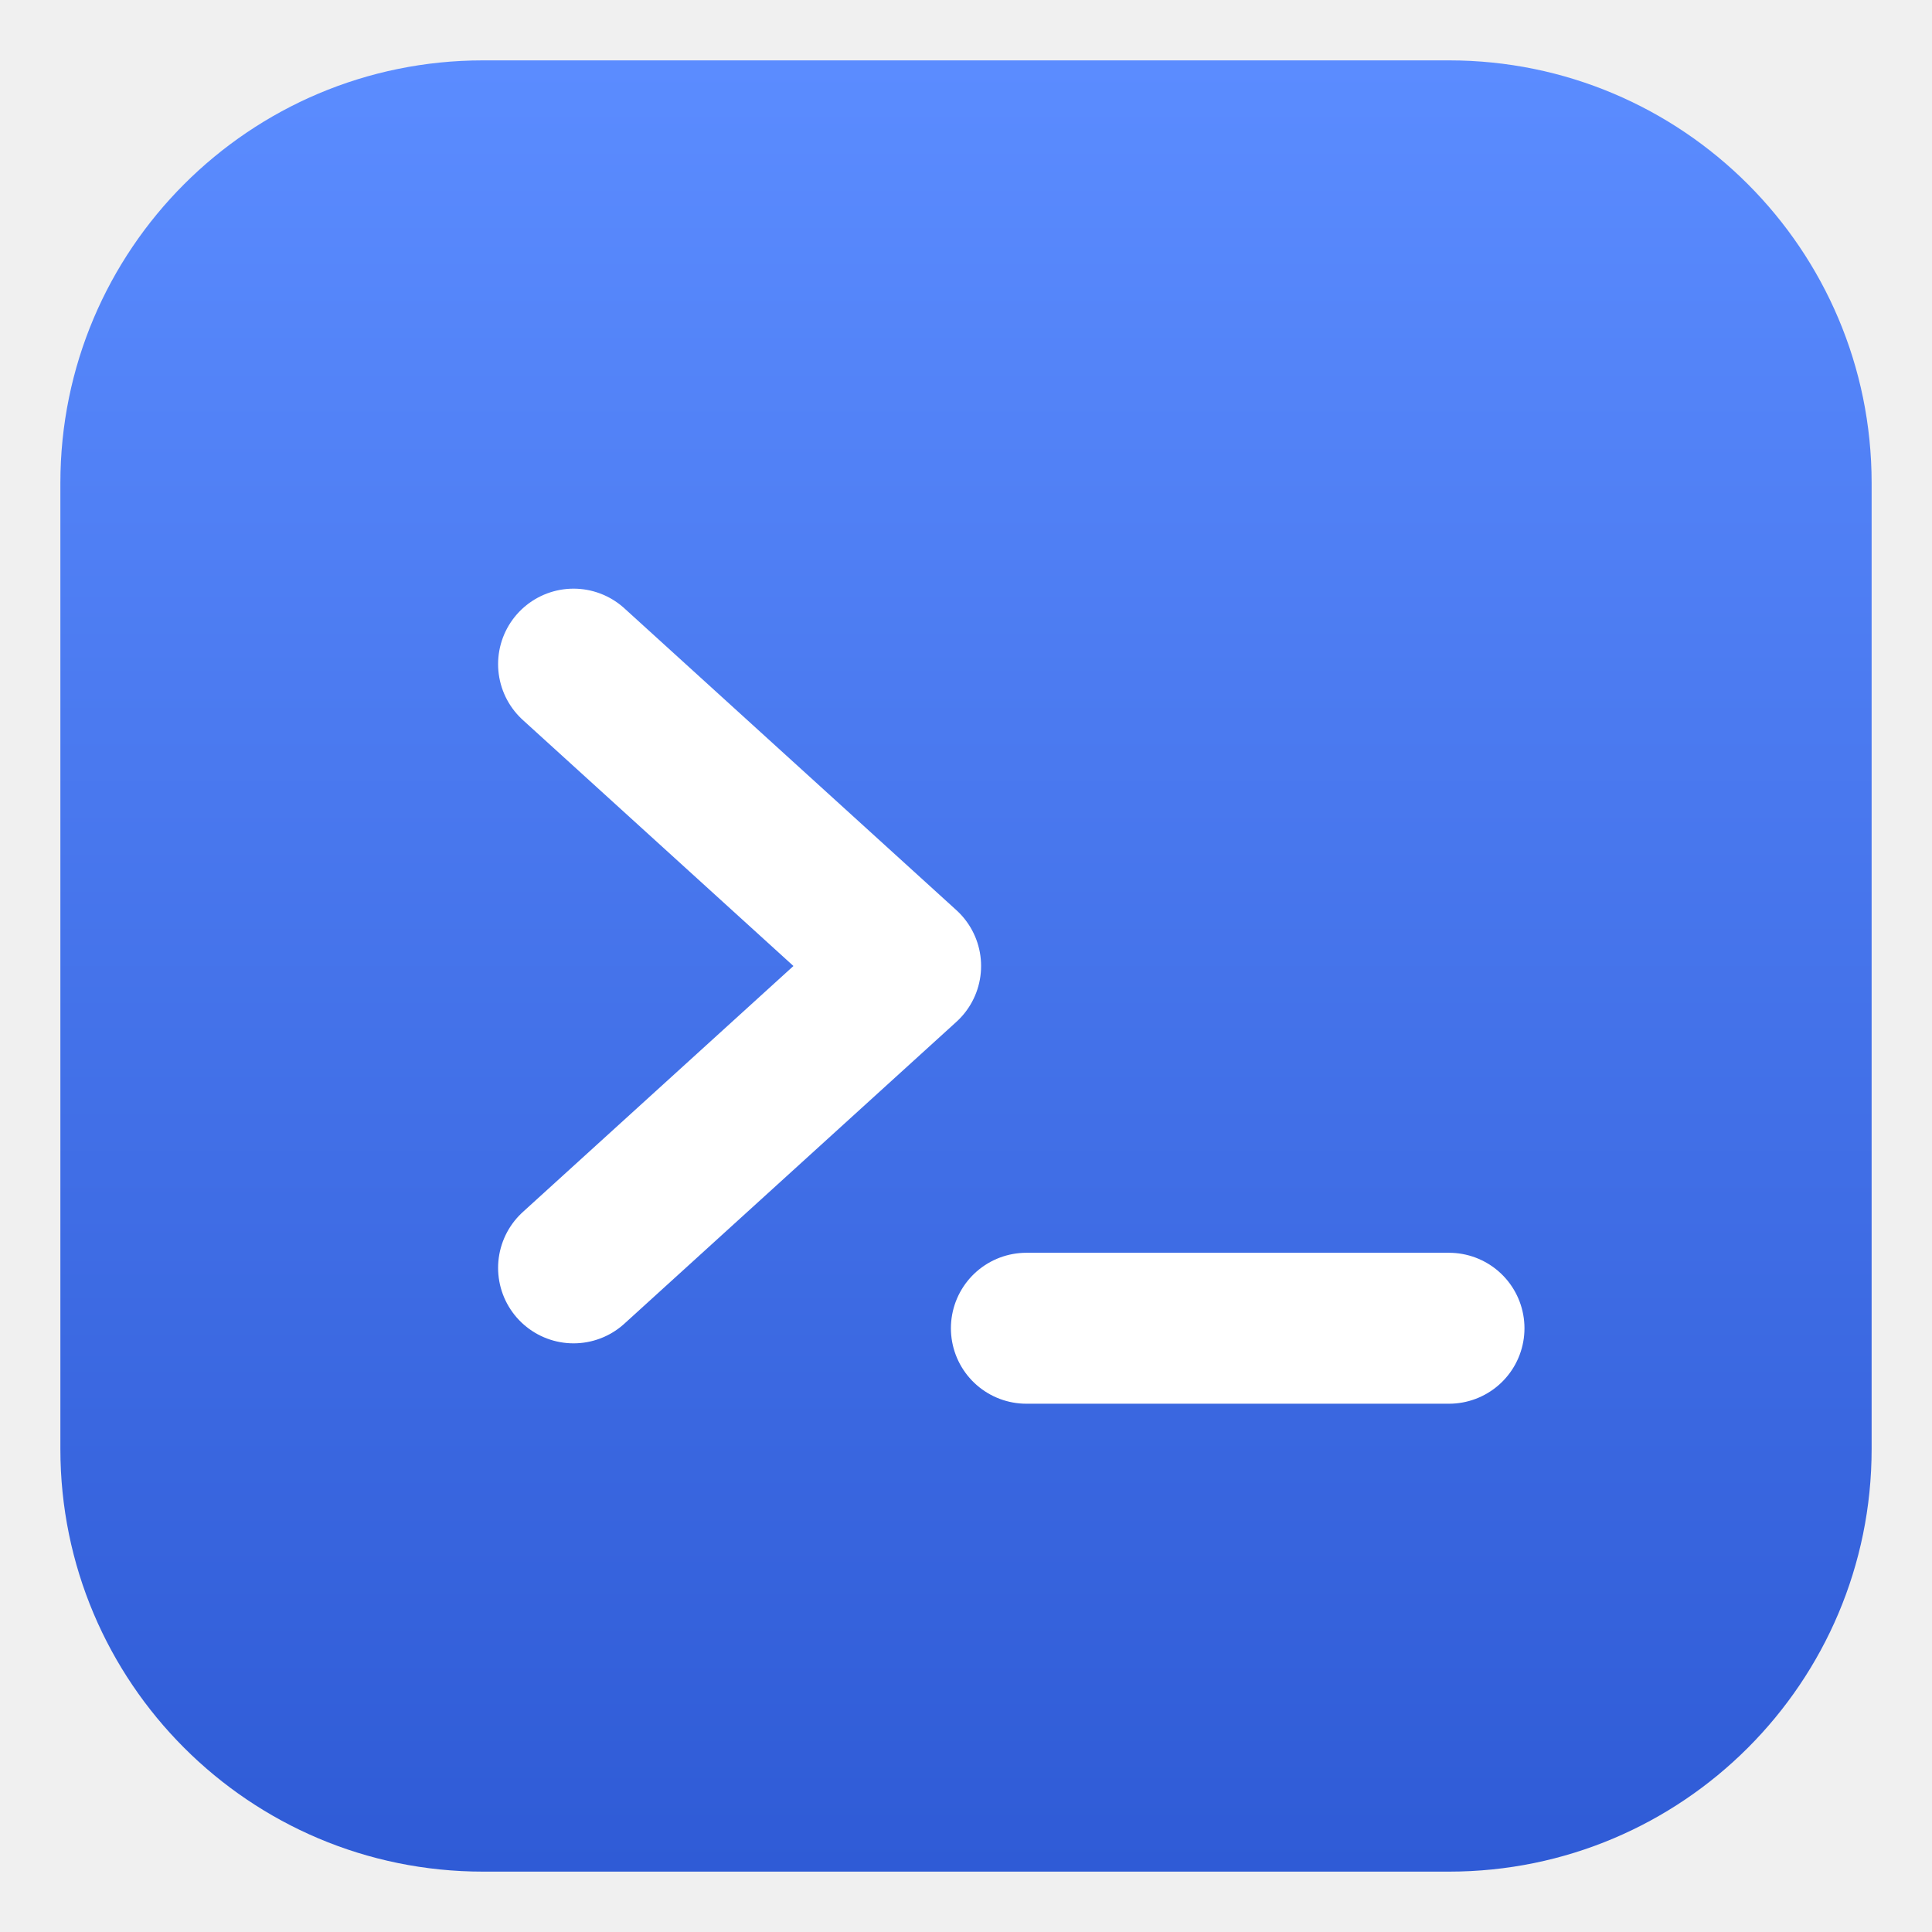
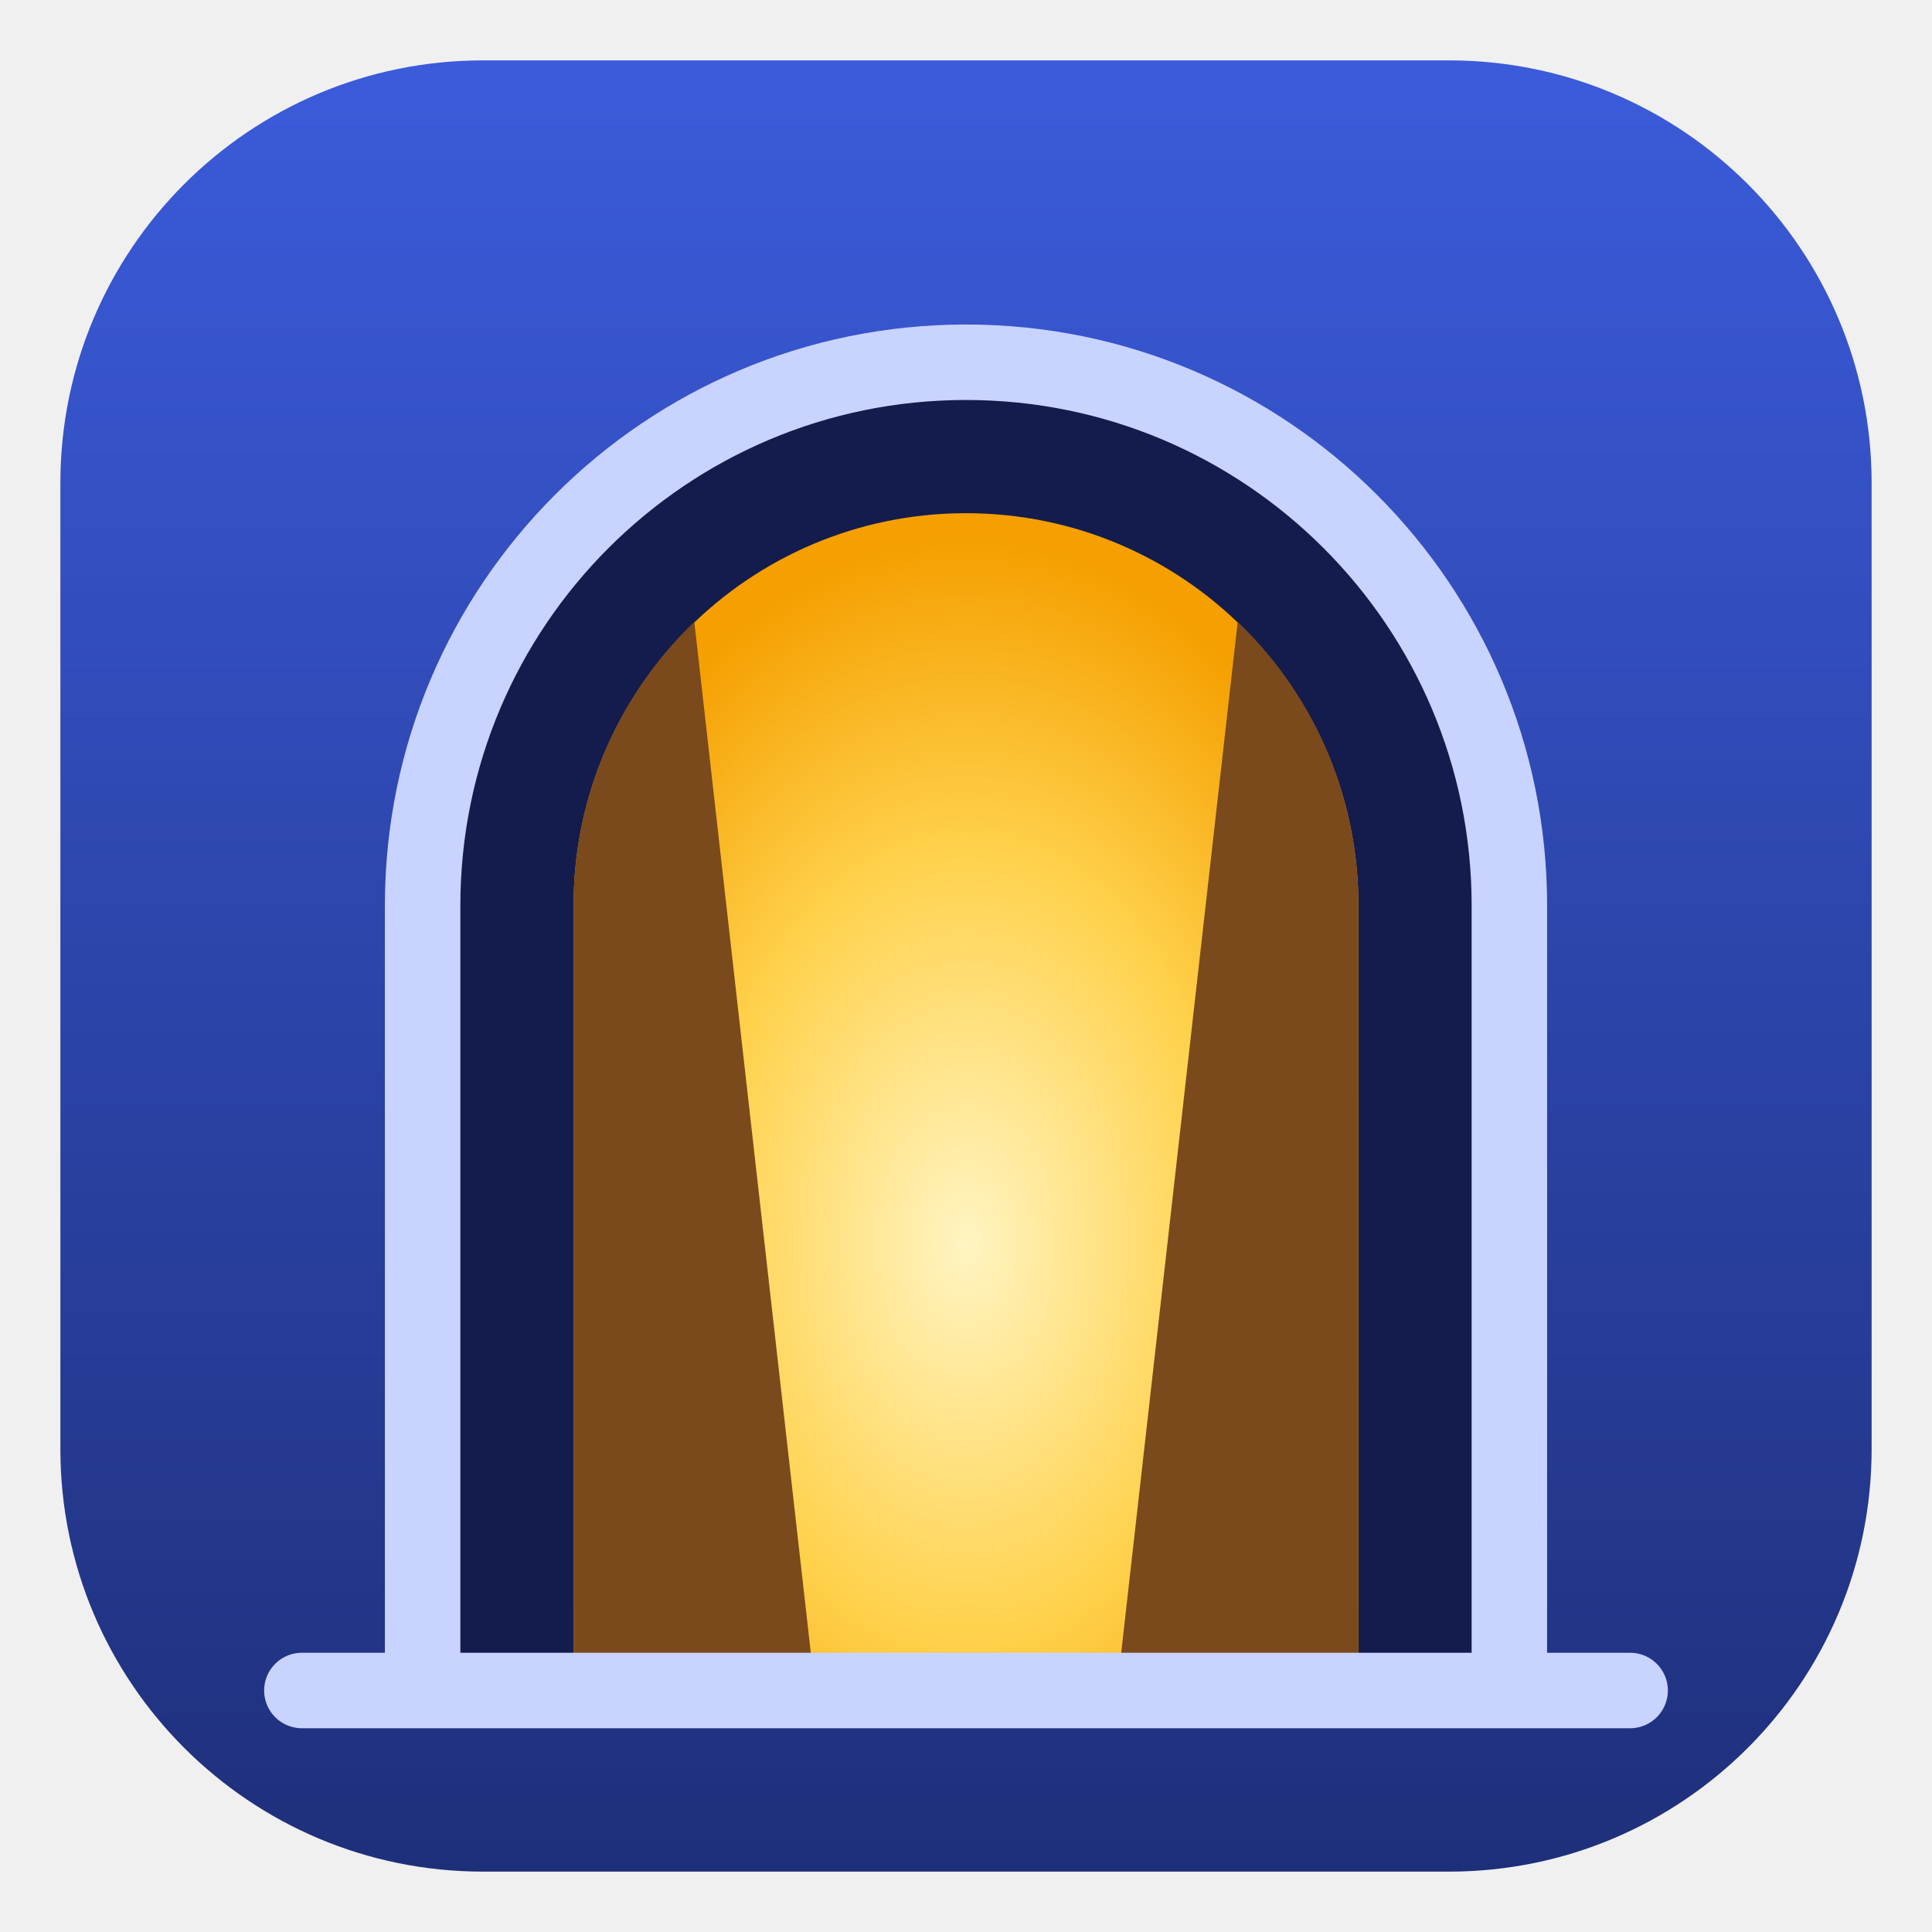
<svg xmlns="http://www.w3.org/2000/svg" viewBox="0 0 64 64">
  <defs>
-     <linearGradient id="g" x1="0" y1="0" x2="0" y2="1">
-       <stop offset="0" stop-color="#5b8cff" />
-       <stop offset="1" stop-color="#2f5bd6" />
+     <linearGradient id="bg" x1="0" y1="0" x2="0" y2="1">
+       <stop offset="0" stop-color="#3b5bdb" />
+       <stop offset="1" stop-color="#1e2f7a" />
    </linearGradient>
+     <radialGradient id="glow" cx="0.5" cy="0.62" r="0.6">
+       <stop offset="0" stop-color="#fff4c2" />
+       <stop offset="0.55" stop-color="#ffd24d" />
+       <stop offset="1" stop-color="#f59f00" />
+     </radialGradient>
  </defs>
-   <rect x="2" y="2" width="60" height="60" rx="14" fill="url(#g)" />
-   <path d="M19 22l11 10-11 10" fill="none" stroke="#ffffff" stroke-width="5" stroke-linecap="round" stroke-linejoin="round" />
-   <path d="M34 44h14" fill="none" stroke="#ffffff" stroke-width="5" stroke-linecap="round" />
+   <rect x="2" y="2" width="60" height="60" rx="14" fill="url(#bg)" />
+   <path d="M14 56V30a18 18 0 0 1 36 0v26z" fill="#141c4d" />
+   <path d="M19 56V30a13 13 0 0 1 26 0v26z" fill="url(#glow)" />
+   <path d="M19 56V30a13 13 0 0 1 4-9.4L27 56z" fill="#7a4a1c" />
+   <path d="M45 56V30a13 13 0 0 0-4-9.4L37 56z" fill="#7a4a1c" />
+   <path d="M14 56V30a18 18 0 0 1 36 0v26" fill="none" stroke="#c9d3ff" stroke-width="2.5" stroke-linejoin="round" />
+   <path d="M10 56h44" stroke="#c9d3ff" stroke-width="2.5" stroke-linecap="round" />
</svg>
